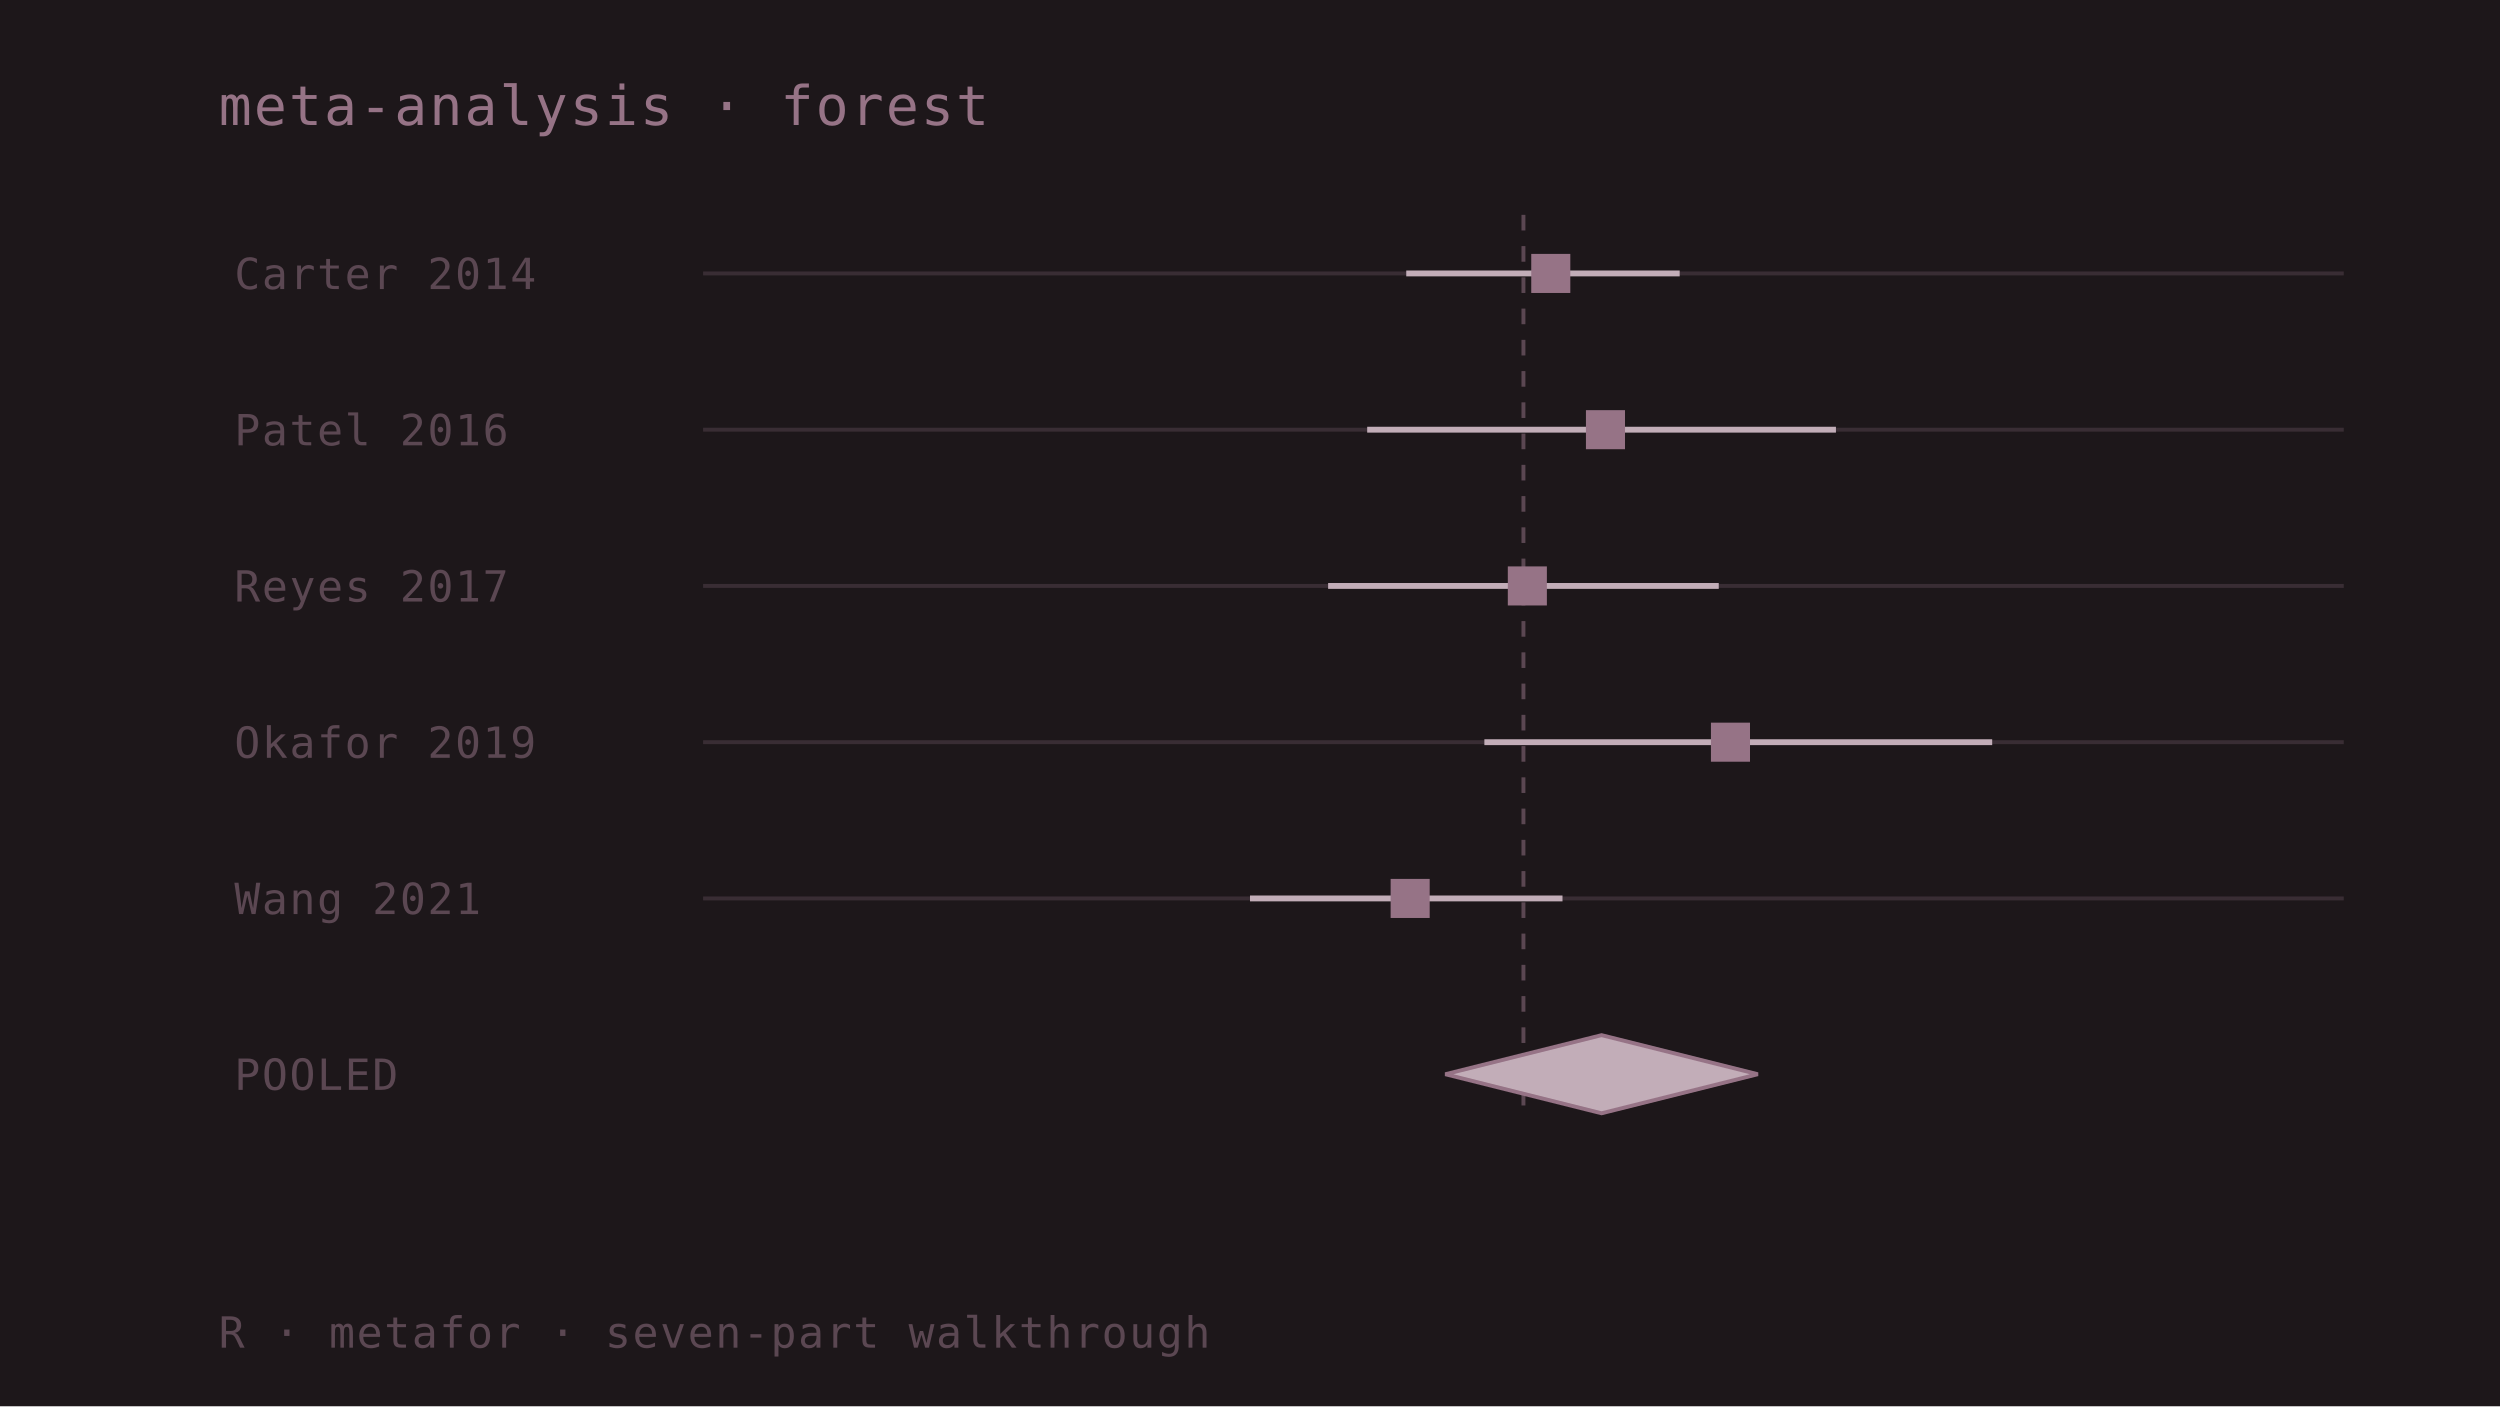
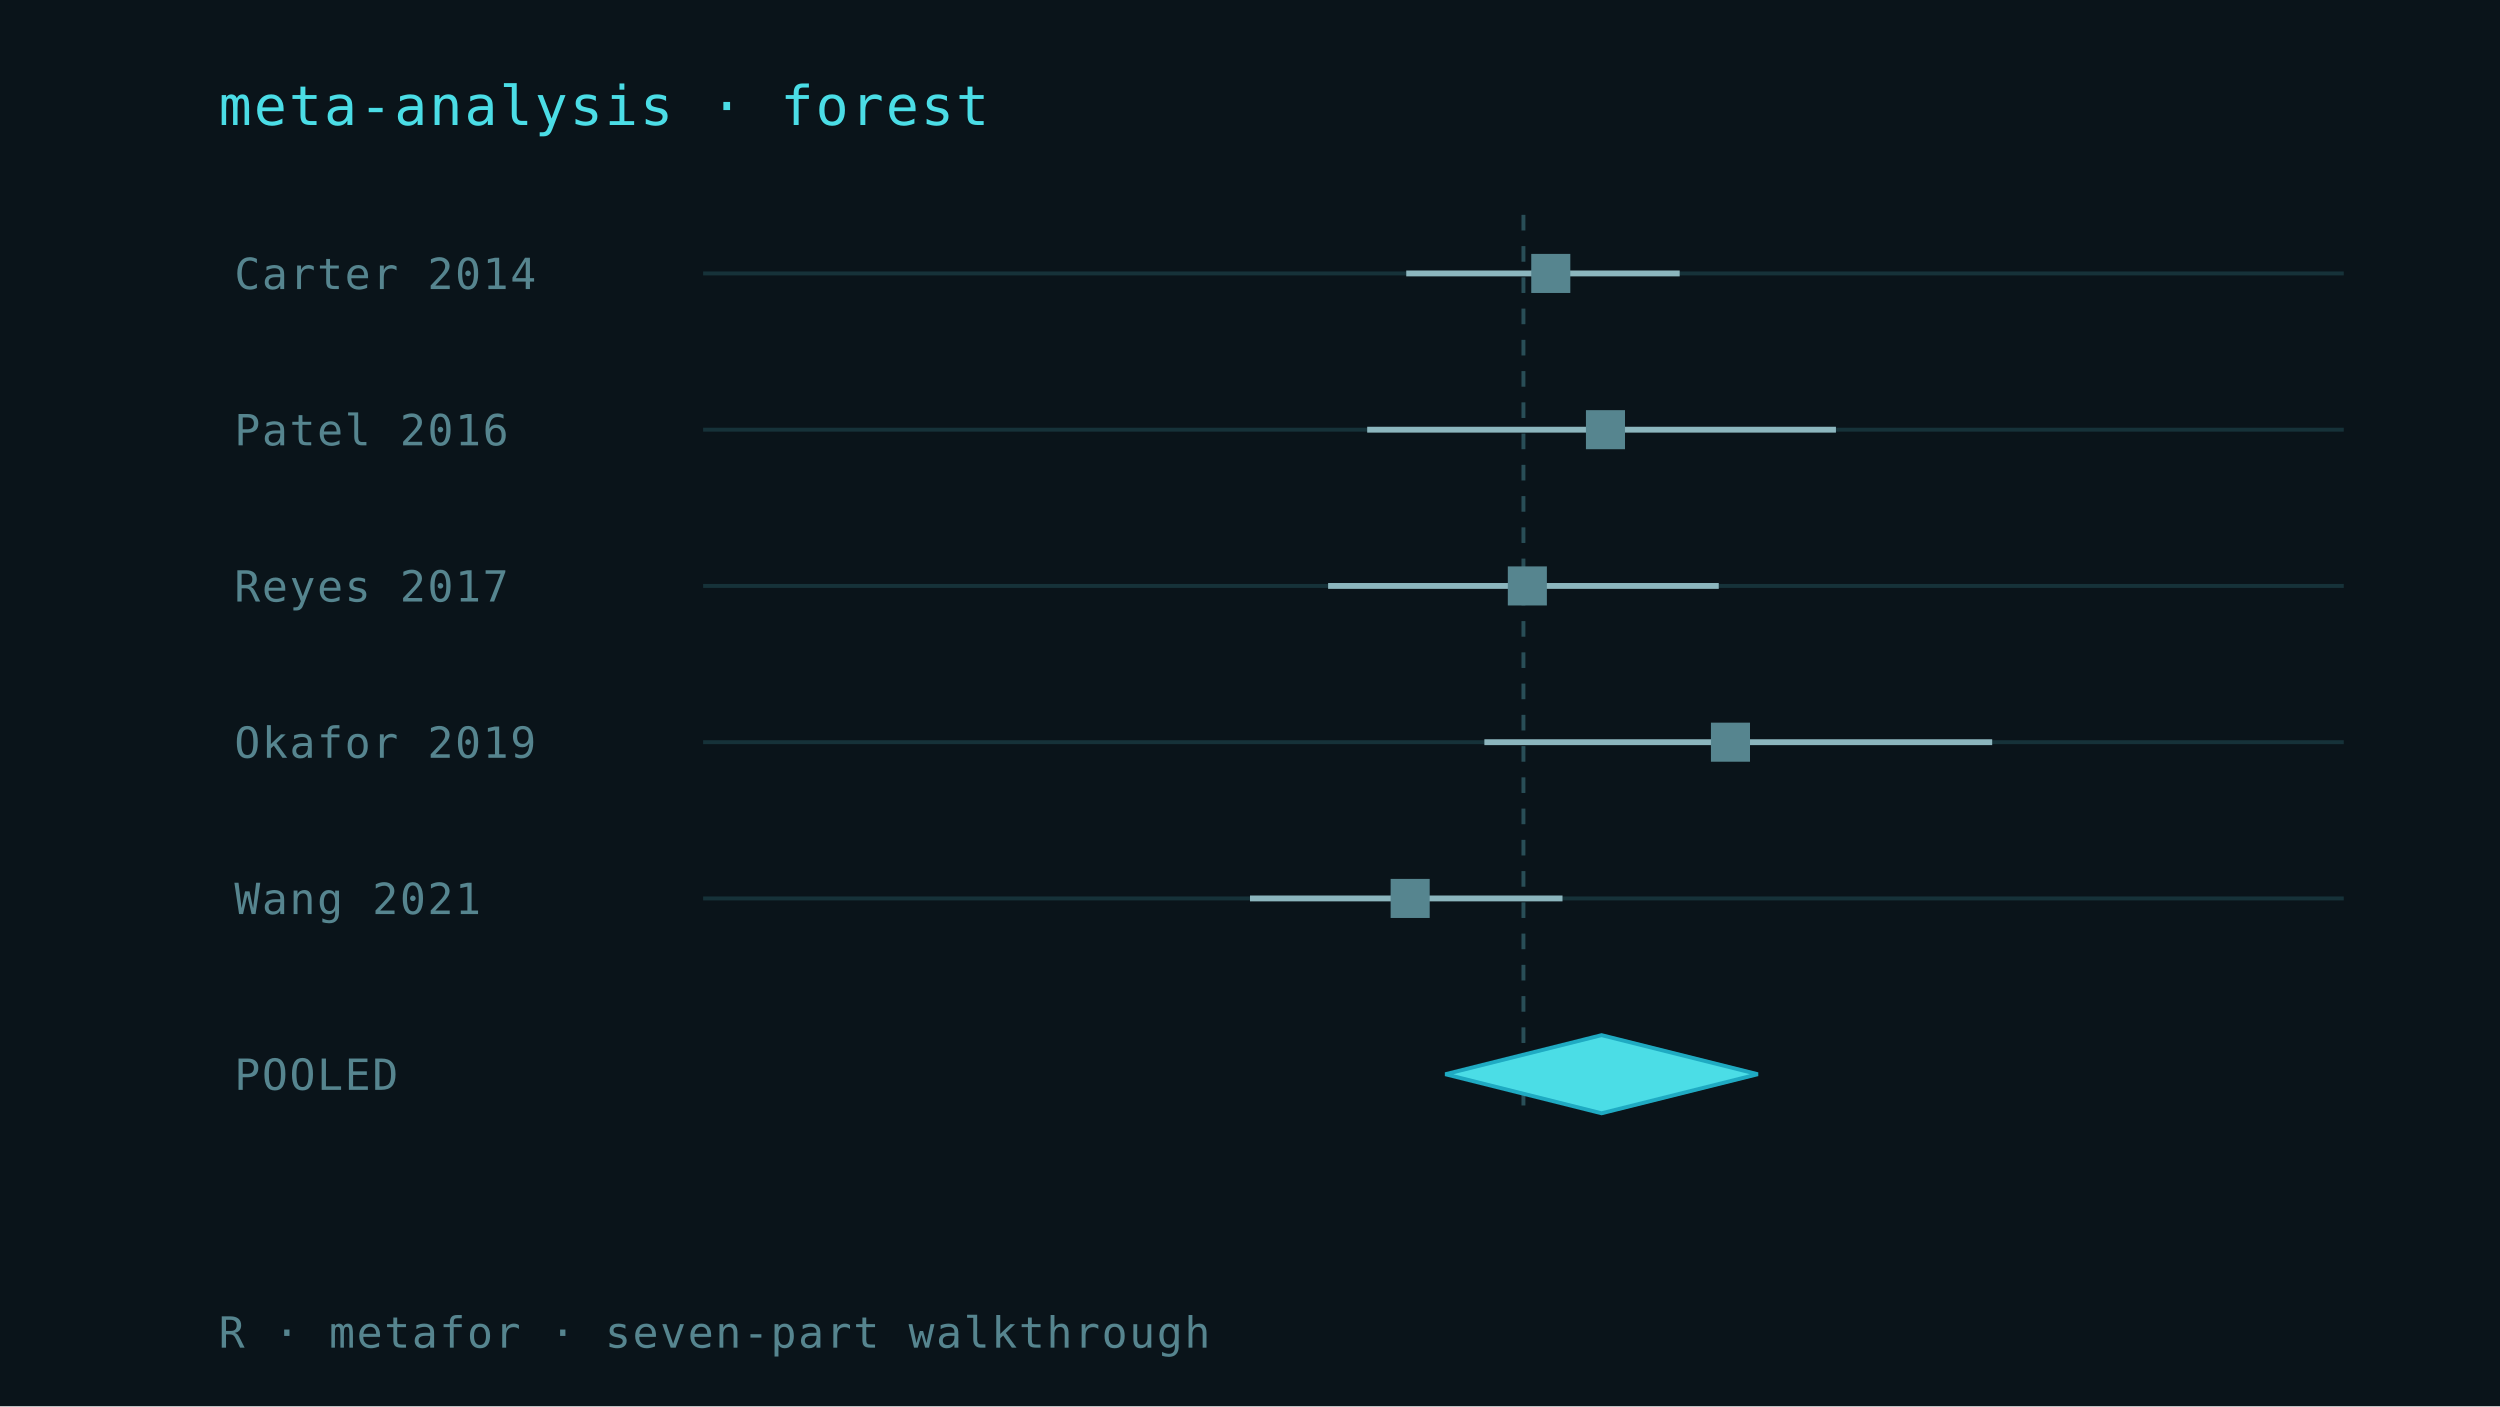
<svg xmlns="http://www.w3.org/2000/svg" viewBox="0 0 640 360" preserveAspectRatio="xMidYMid slice" role="img" aria-label="Meta-analysis forest plot thumbnail">
  <defs>
    <style>
-       .bg { fill: #1D171A; }
-       .grid-line { stroke: #392D34; stroke-width: 1; }
-       .null-line { stroke: #5B4752; stroke-width: 1; stroke-dasharray: 4 4; }
-       .ci { stroke: #C2ADB8; stroke-width: 1.5; }
-       .point { fill: #967386; }
-       .pooled { fill: #C2ADB8; stroke: #967386; stroke-width: 1; }
-       .study-label { font-family: "Fragment Mono", ui-monospace, "SF Mono", Menlo, monospace; font-size: 11px; fill: #5B4752; letter-spacing: 0.04em; }
-       .label { font-family: "Fragment Mono", ui-monospace, "SF Mono", Menlo, monospace; font-size: 14px; fill: #967386; letter-spacing: 0.04em; }
-       .label-dim { font-family: "Fragment Mono", ui-monospace, "SF Mono", Menlo, monospace; font-size: 11px; fill: #5B4752; letter-spacing: 0.04em; }
+       .bg { fill: #0A141A; }
+       .grid-line { stroke: #163239; stroke-width: 1; }
+       .null-line { stroke: #294E57; stroke-width: 1; stroke-dasharray: 4 4; }
+       .ci { stroke: #8CB6BE; stroke-width: 1.5; }
+       .point { fill: #56858F; }
+       .pooled { fill: #4BDDE6; stroke: #1FAAC2; stroke-width: 1; }
+       .study-label { font-family: "JetBrains Mono", ui-monospace, "SF Mono", Menlo, monospace; font-size: 11px; fill: #56858F; letter-spacing: 0.04em; }
+       .label { font-family: "JetBrains Mono", ui-monospace, "SF Mono", Menlo, monospace; font-size: 14px; fill: #4BDDE6; letter-spacing: 0.04em; }
+       .label-dim { font-family: "JetBrains Mono", ui-monospace, "SF Mono", Menlo, monospace; font-size: 11px; fill: #56858F; letter-spacing: 0.04em; }
    </style>
  </defs>
  <rect class="bg" width="640" height="360" />
  <g class="grid-line">
    <line x1="180" y1="70" x2="600" y2="70" />
    <line x1="180" y1="110" x2="600" y2="110" />
    <line x1="180" y1="150" x2="600" y2="150" />
    <line x1="180" y1="190" x2="600" y2="190" />
    <line x1="180" y1="230" x2="600" y2="230" />
  </g>
  <line class="null-line" x1="390" y1="55" x2="390" y2="285" />
  <line class="ci" x1="360" y1="70" x2="430" y2="70" />
  <rect class="point" x="392" y="65" width="10" height="10" />
  <text class="study-label" x="60" y="74">Carter 2014</text>
  <line class="ci" x1="350" y1="110" x2="470" y2="110" />
  <rect class="point" x="406" y="105" width="10" height="10" />
  <text class="study-label" x="60" y="114">Patel 2016</text>
  <line class="ci" x1="340" y1="150" x2="440" y2="150" />
  <rect class="point" x="386" y="145" width="10" height="10" />
  <text class="study-label" x="60" y="154">Reyes 2017</text>
  <line class="ci" x1="380" y1="190" x2="510" y2="190" />
  <rect class="point" x="438" y="185" width="10" height="10" />
  <text class="study-label" x="60" y="194">Okafor 2019</text>
  <line class="ci" x1="320" y1="230" x2="400" y2="230" />
  <rect class="point" x="356" y="225" width="10" height="10" />
  <text class="study-label" x="60" y="234">Wang 2021</text>
  <polygon class="pooled" points="370,275 410,265 450,275 410,285" />
  <text class="study-label" x="60" y="279">POOLED</text>
  <text class="label" x="56" y="32">meta-analysis · forest</text>
  <text class="label-dim" x="56" y="345">R · metafor · seven-part walkthrough</text>
</svg>
